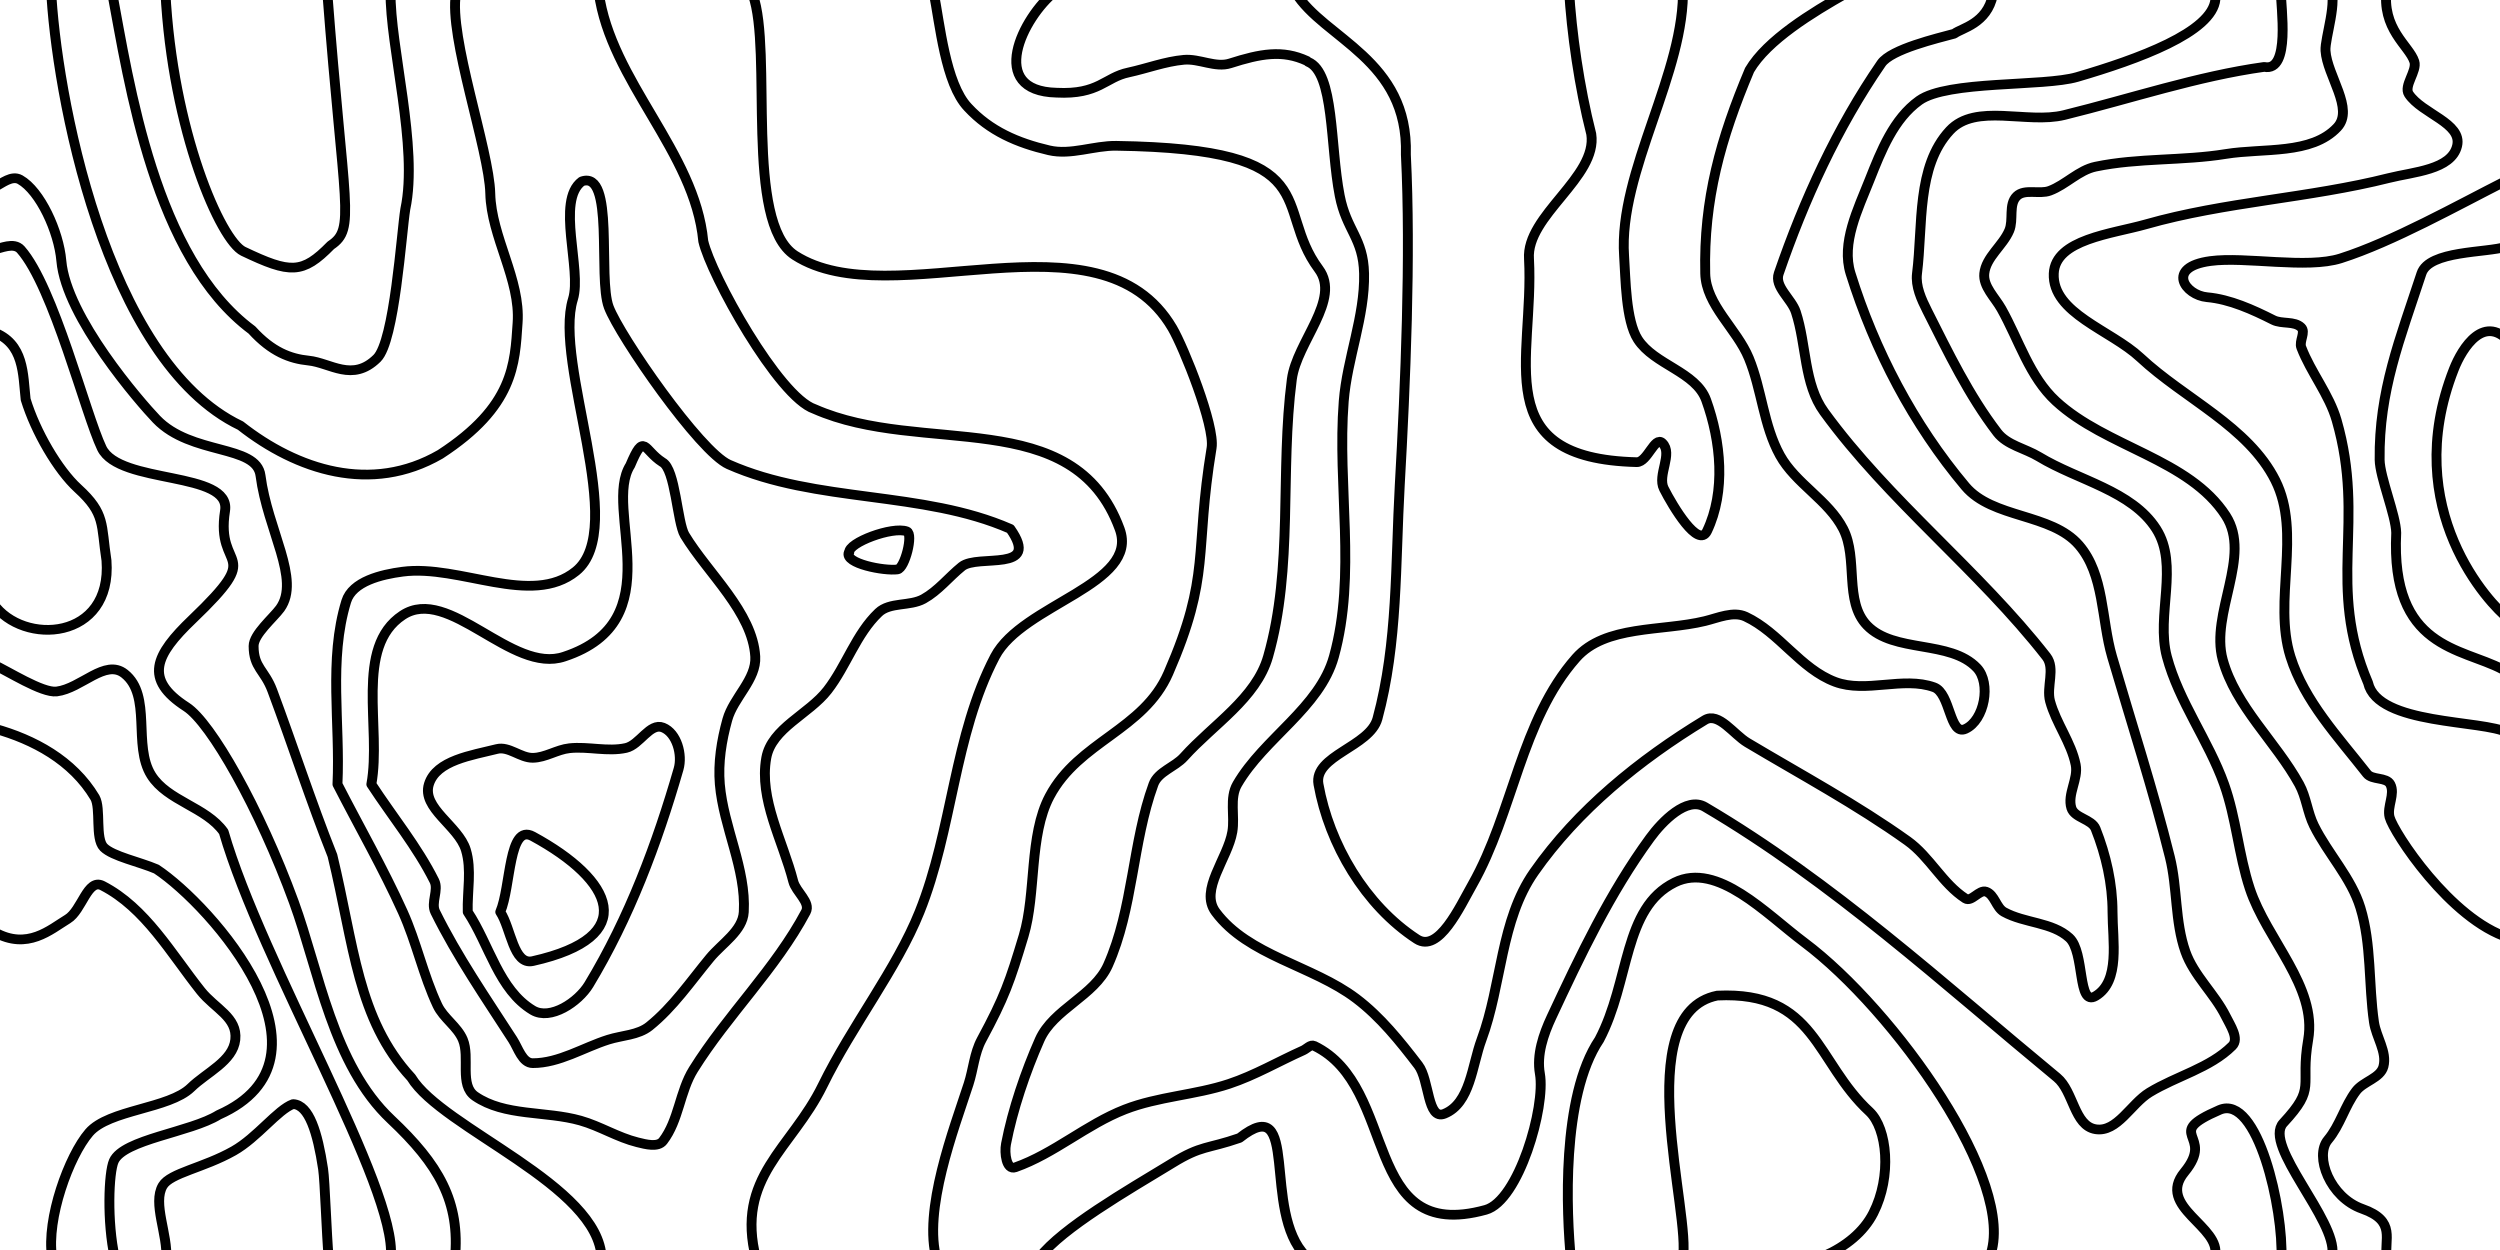
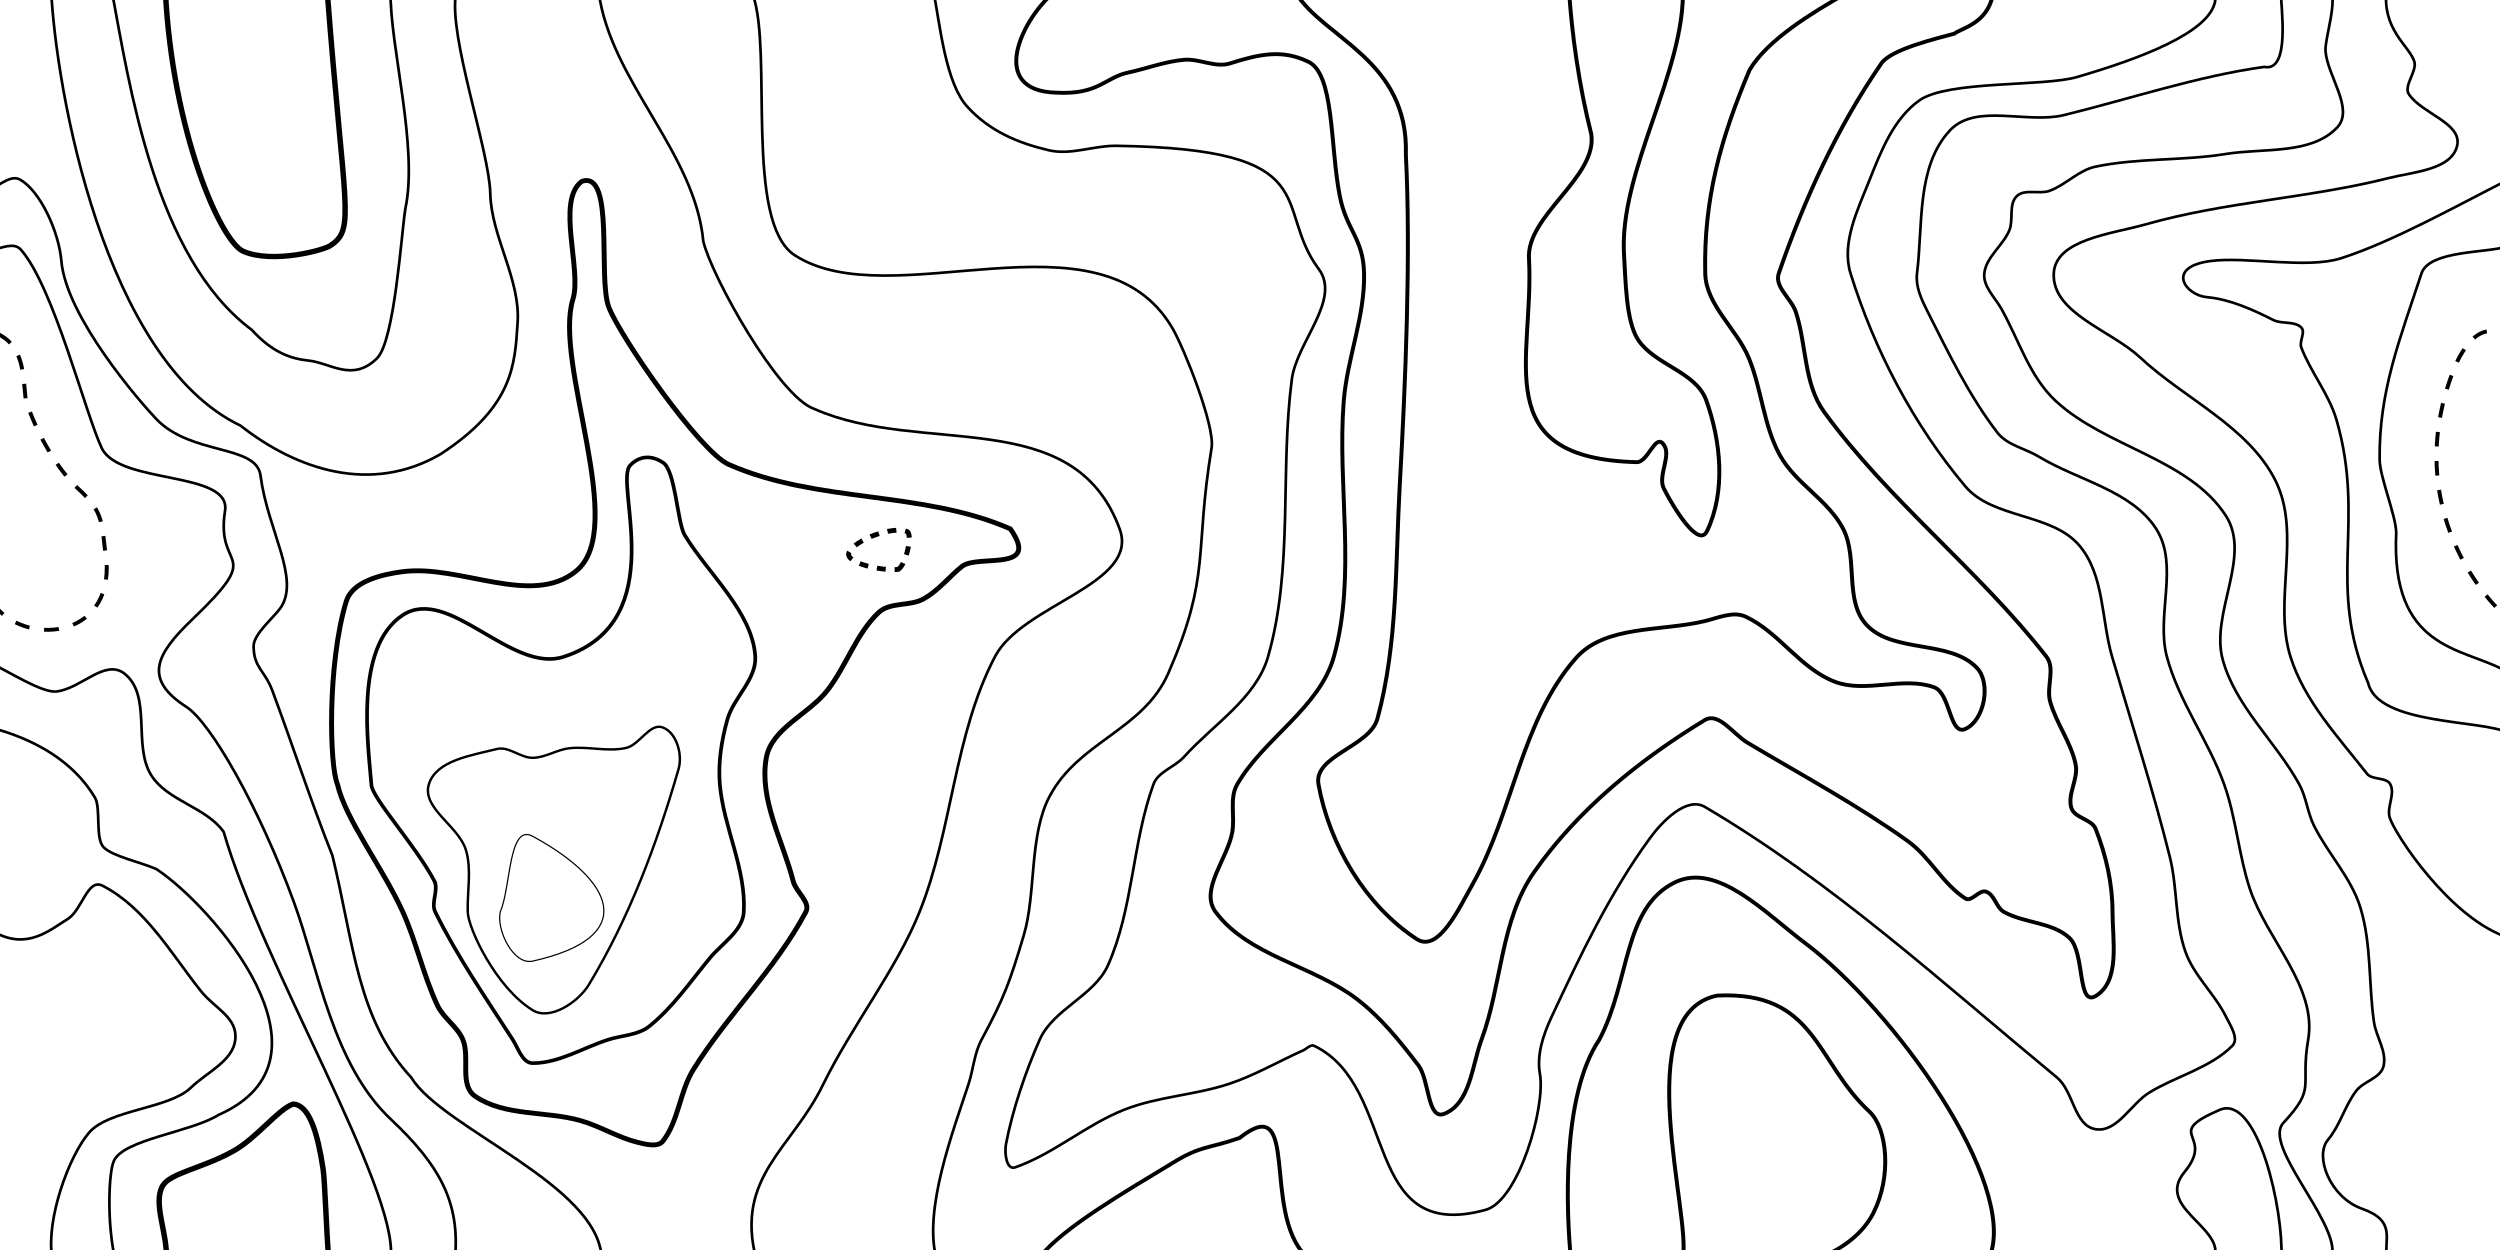
<svg xmlns="http://www.w3.org/2000/svg" viewBox="0 0 500 250" width="500" height="250">
-   <path fill="none" stroke-width="2" stroke="black" stroke-linecap="round" stroke-linejoin="round" transform="matrix(0.9898226,0,0,0.9704655,2.375574,3.635364)" d="m 337.637,-6.481 c 0.603,17.544 -13.059,37.996 -11.878,55.511 0.31,4.595 0.321,13.271 2.779,17.165 3.315,5.252 11.73,6.659 13.803,12.513 3.002,8.48 3.989,18.836 0.181,26.986 -1.74,3.723 -6.886,-5.039 -8.718,-8.718 -1.4,-2.811 1.905,-7.195 -0.315,-9.416 -1.53,-1.53 -2.996,3.958 -5.16,3.94 -30.315,-0.756 -20.714,-21.158 -21.784,-41.863 -0.639,-8.965 13.902,-16.868 12.58,-25.758 -2.426,-9.724 -3.981,-20.805 -4.509,-29.945 m 56.102,0.895 C 363.787,-1.172 354.652,4.507 351.105,10.688 345.271,24.797 341.8,37.363 342.155,52.627 c 0.151,6.511 6.38,11.396 8.814,17.437 2.616,6.491 2.952,13.878 6.285,20.031 3.148,5.812 9.813,9.256 12.778,15.163 3.059,6.093 0.134,14.919 4.812,19.879 5.46,5.789 16.781,2.941 22.205,8.764 2.906,3.12 1.544,10.789 -2.326,12.577 -3.226,1.49 -2.987,-7.354 -6.321,-8.583 -6.264,-2.308 -13.76,1.267 -19.995,-1.116 -7.015,-2.681 -11.303,-10.209 -18.083,-13.438 -2.493,-1.187 -5.553,0.242 -8.233,0.907 -8.775,2.179 -20.122,0.765 -26.038,7.603 -11.165,12.906 -12.665,31.794 -20.951,46.713 -2.57,4.628 -6.822,14.16 -11.23,11.229 -10.432,-6.936 -17.706,-19.563 -19.865,-31.903 -1.036,-5.922 10.369,-7.728 11.916,-13.537 4.147,-15.569 3.617,-32.038 4.507,-48.125 1.151,-20.809 2.262,-47.289 1.235,-68.104 0.591,-19.657 -16.57,-23.874 -22.312,-33.442 m -48.536,-0.22 c -6.611,5.381 -13.908,20.554 0.259,20.893 8.576,0.45 9.771,-3.151 14.55,-4.167 3.743,-0.826 7.381,-2.262 11.198,-2.61 3.105,-0.283 6.362,1.706 9.326,0.737 6.132,-2.004 10.596,-2.844 15.524,-0.514 M 400.269,-4.796 c -1.167,5.953 -6.345,6.839 -7.794,7.993 -3.425,0.958 -12.747,3.181 -14.738,6.128 -8.957,13.26 -15.62,28.134 -20.732,43.297 -0.922,2.735 2.574,5.191 3.458,7.939 2.182,6.783 1.584,14.794 5.72,20.596 13.062,18.323 31.217,32.546 44.898,50.412 1.871,2.443 -0.041,6.228 0.75,9.202 1.205,4.533 4.274,8.483 5.175,13.086 0.574,2.933 -1.74,6.065 -0.869,8.924 0.633,2.076 4.112,2.267 4.897,4.29 2.106,5.428 3.415,11.308 3.415,17.13 0,5.885 1.612,14.262 -3.415,17.322 -3.738,2.276 -2.122,-9.014 -5.318,-12.005 -3.461,-3.239 -9.063,-2.985 -13.19,-5.317 -1.607,-0.908 -1.885,-3.567 -3.624,-4.185 -1.386,-0.493 -2.955,2.218 -4.184,1.408 -4.632,-3.054 -7.193,-8.595 -11.676,-11.864 -10.286,-7.5 -21.499,-13.64 -32.374,-20.257 -2.781,-1.692 -5.814,-6.378 -8.582,-4.664 -13.216,8.185 -25.733,18.534 -34.519,31.358 -6.804,9.931 -6.5,23.206 -10.615,34.519 -1.938,5.328 -2.256,13.104 -7.497,15.268 -3.482,1.438 -3.011,-6.983 -5.273,-9.995 -3.728,-4.965 -7.642,-9.964 -12.559,-13.756 -8.851,-6.826 -21.819,-8.796 -28.397,-17.832 -3.311,-4.548 2.455,-10.987 3.376,-16.537 0.536,-3.232 -0.628,-6.931 0.991,-9.779 5.399,-9.496 16.659,-15.776 19.531,-26.316 4.616,-16.939 0.633,-35.128 1.985,-52.632 0.684,-8.852 4.301,-17.439 4.112,-26.315 -0.156,-7.321 -3.545,-8.841 -4.922,-16.033 -1.984,-10.365 -1.041,-25.362 -6.381,-27.583 M -3.493,188.359 c 6.645,3.784 11.24,-0.524 14.757,-2.698 2.921,-1.806 4.009,-8.474 7.049,-6.877 8.682,4.561 13.836,13.967 19.868,21.7 2.852,3.656 7.454,5.421 6.963,10.032 -0.471,4.423 -5.812,6.748 -8.967,9.884 -4.403,4.376 -16.557,4.511 -20.563,9.253 -4.089,4.841 -8.69,17.796 -7.495,25.647 M 445.243,-3.937 C 444.656,2.93 429.477,8.492 417.282,12.129 410.495,14.153 391.1,12.794 385.38,16.972 c -5.151,3.762 -7.693,10.367 -10.004,16.312 -2.382,6.125 -5.778,13.051 -3.856,19.335 4.839,15.817 12.668,31.108 23.191,43.87 5.506,6.677 17.38,5.501 22.966,12.111 5.146,6.089 4.487,15.3 6.676,22.966 3.931,13.765 8.294,27.418 11.684,41.326 1.557,6.389 0.993,13.259 3.134,19.477 1.699,4.934 5.887,8.661 8.171,13.352 0.907,1.864 2.745,4.606 1.291,6.083 -4.508,4.58 -11.265,6.2 -16.722,9.593 -3.753,2.334 -6.523,8.294 -10.884,7.574 -4.344,-0.717 -4.432,-7.823 -7.801,-10.657 -23.057,-19.4 -45.31,-40.261 -71.147,-55.767 -3.66,-2.197 -8.599,2.946 -11.083,6.418 -8.129,11.36 -14.082,24.181 -19.9,36.88 -1.655,3.612 -3.032,7.772 -2.35,11.686 1.19,6.829 -4.286,26.177 -10.959,28.056 -25.343,7.135 -17.447,-25.372 -34.655,-33.803 -0.717,-0.351 -1.479,0.604 -2.205,0.935 -5.007,2.284 -9.781,5.148 -14.995,6.91 -6.851,2.316 -14.326,2.596 -21.045,5.271 -7.792,3.102 -14.26,9.092 -22.152,11.929 -1.789,0.643 -2.215,-2.953 -1.864,-4.821 1.32,-7.028 3.955,-14.937 6.806,-21.495 2.742,-6.307 11.045,-9.038 13.798,-15.34 5.125,-11.732 4.882,-25.236 9.192,-37.291 0.935,-2.615 4.314,-3.537 6.149,-5.622 5.898,-6.703 14.599,-12.096 17.008,-20.694 5.157,-18.405 2.37,-38.182 4.799,-57.141 0.99,-7.727 10.03,-16.441 5.433,-22.73 -9.452,-12.932 2.188,-24.746 -40.901,-25.392 -4.538,-0.068 -9.168,1.979 -13.583,0.929 -6.415,-1.525 -11.968,-3.973 -16.4,-8.856 -4.566,-4.913 -5.643,-17.191 -6.951,-23.854 M -3.457,146.421 c 7.805,2.226 15.727,6.477 20.239,14.196 1.267,2.24 -0.019,8.451 1.79,10.281 1.818,1.839 7.252,2.978 10.635,4.466 11.167,7.534 38.347,39.005 12.581,50.642 -5.691,3.619 -19.247,5.033 -21.195,9.53 -1.034,2.388 -1.405,12.485 0.203,19.952 M 76.509,-5.479 c -0.127,11.396 5.661,32.038 2.988,44.812 -0.793,4.995 -2.154,27.186 -5.723,30.769 -4.973,4.992 -9.409,0.92 -13.828,0.464 -3.723,-0.384 -7.433,-1.795 -11.443,-6.304 C 28.831,49.366 23.714,13.563 20.151,-5.856 m 438.307,0.223 C 458.428,-2.398 460.496,11.163 455.1,10.043 441.584,11.959 428.241,16.555 414.686,19.962 c -7.545,1.896 -17.881,-2.555 -23.119,3.197 -6.777,7.441 -5.397,19.47 -6.623,29.46 -0.324,2.638 0.885,5.32 2.064,7.702 4.261,8.604 8.402,17.402 14.168,25.079 1.956,2.604 5.636,3.266 8.406,4.979 7.93,4.904 18.736,6.973 23.692,14.871 4.678,7.455 -0.07,17.8 2.151,26.316 2.418,9.273 8.404,17.273 11.574,26.316 2.436,6.95 2.918,14.47 5.18,21.479 3.41,10.568 13.647,20.202 11.804,31.152 -1.681,9.99 1.786,9.682 -5.03,17.176 -4.185,4.6 10.873,20.067 9.908,27.084 m -69.212,0.47 C 405.342,240.054 380.368,204.365 362.137,190.455 c -7.662,-5.846 -17.534,-16.673 -26.144,-12.343 -10.481,5.271 -9,20.34 -15.242,32.401 -7.753,11.726 -6.622,35.954 -5.74,45.211 m -53.548,-0.577 c -9.061,-9.217 -0.969,-34.398 -13.408,-24.372 -6.565,2.318 -7.666,1.471 -13.563,5.172 -9.321,5.78 -22.13,13.298 -26.859,19.442 m -20.734,0.552 C 183.981,245.738 190.353,228.926 193.31,219.638 c 0.96,-3.016 1.146,-6.327 2.625,-9.125 4.628,-8.758 5.7,-11.919 8.501,-21.42 2.575,-8.736 1.046,-20.655 5.246,-28.736 5.9,-11.351 18.972,-13.622 23.996,-25.387 8.663,-20.284 5.207,-24.629 8.732,-46.402 0.736,-4.548 -5.624,-20.703 -7.922,-24.696 -14.692,-25.531 -56.691,-2.157 -76.267,-14.989 -10.355,-6.788 -4.406,-42.044 -8.509,-53.726 M -3.811,133.167 C -0.867,134.505 6.112,139.121 9.041,138.761 c 4.993,-0.614 9.815,-6.832 13.725,-3.666 5.598,4.532 1.622,14.787 5.392,20.924 3.267,5.318 11.085,6.546 14.637,11.678 7.666,27.108 35.067,73.347 33.773,87.671 M 89.73,-5.04 c -1.529,8.772 6.733,32.26 6.933,41.162 0.202,8.978 6.16,17.744 5.52,26.702 -0.56,8.434 -0.74,17.19 -15.618,27.055 C 72.598,98.13 57.608,93.118 46.196,83.97 18.74,70.598 8.85,15.019 7.895,-6.372 M 337.589,255.632 c 1.91,-8.61 -11.015,-50.51 6.995,-54.201 20.004,-0.972 19.815,13.637 30.777,23.942 3.556,3.451 4.544,13.277 0.757,20.879 -1.949,3.914 -5.582,6.883 -9.908,8.832 m 113.654,0.613 c -0.62,-3.996 2.061,-7.801 -4.96,-10.32 -6.52,-2.339 -9.705,-10.853 -6.925,-14.227 2.447,-2.972 3.389,-6.963 5.683,-10.054 1.487,-2.004 4.911,-2.633 5.527,-5.052 0.769,-3.017 -1.473,-6.06 -1.911,-9.142 -1.114,-7.832 -0.471,-15.996 -2.741,-23.575 -1.851,-6.181 -6.568,-11.125 -9.388,-16.928 -1.314,-2.704 -1.548,-5.867 -2.974,-8.513 -4.742,-8.796 -12.874,-16.033 -15.46,-25.685 -2.559,-9.553 5.918,-21.304 0.631,-29.662 -7.423,-11.735 -24.209,-14.09 -34.326,-23.601 -5.34,-5.021 -7.485,-12.608 -11.019,-19.029 -1.297,-2.356 -3.727,-4.61 -3.464,-7.286 0.332,-3.386 3.754,-5.725 5.049,-8.872 0.916,-2.227 -0.194,-5.362 1.509,-7.065 1.597,-1.596 4.571,-0.317 6.68,-1.123 3.271,-1.25 5.831,-4.237 9.256,-4.966 8.621,-1.836 17.619,-1.169 26.315,-2.611 7.619,-1.263 17.287,0.204 22.511,-5.484 3.5,-3.81 -2.06,-10.638 -2.374,-15.802 -0.157,-2.578 2.629,-10.591 0.812,-13.063 m -349.723,1 c 2.417,18.361 19.426,32.889 21.13,51.33 1.532,6.92 15.182,32.081 22.452,34.572 C 183.96,90.375 214.506,79.359 223.831,105.254 c 4.114,11.424 -19.652,15.509 -25.187,26.316 -8.327,16.257 -8.556,35.637 -15.249,52.632 -4.653,11.815 -13.611,23.33 -19.579,35.758 -6.268,13.052 -17.718,18.853 -13.424,35.786 M 479.863,-6.177 C 478.708,2.271 484.4,5.632 485.431,8.933 486.036,10.874 483.217,13.948 484.32,15.656 c 2.612,4.045 10.847,5.965 9.755,10.655 -1.156,4.964 -8.843,5.361 -13.779,6.63 -16.154,4.154 -33.103,4.887 -49.12,9.543 -6.782,1.971 -18.31,3.086 -18.602,10.143 -0.338,8.19 11.531,11.655 17.468,17.307 8.991,8.56 21.824,14.185 27.309,25.322 5.367,10.899 -0.51,24.702 3.047,36.318 2.796,9.132 9.647,16.545 15.459,24.124 1.056,1.377 3.932,0.647 4.721,2.192 1.025,2.008 -0.706,4.578 -0.149,6.763 0.791,3.105 12.285,21.143 24.142,24.88 M -3.762,120.658 c 6.041,8.746 24.083,7.613 22.878,-8.89 C 17.991,104.321 18.959,102.14 13.339,96.902 9.278,93.117 4.771,85.211 2.784,78.569 c -0.567,-5.107 -0.233,-11.599 -6.632,-13.917 m 0.413,-29.892 c 1.439,-0.699 3.403,-2.461 5.097,-1.487 4.05,2.33 7.824,10.679 8.334,16.749 0.975,11.607 15.967,29.165 19.212,32.616 7.055,7.503 20.215,5.176 21.03,11.624 1.429,11.313 8.175,21.377 3.971,27.379 -1.415,1.972 -5.367,5.322 -5.367,7.749 0,4.489 2.232,4.954 3.776,9.169 4.122,11.254 7.791,22.861 12.151,34.025 4.373,18.37 5.017,33.687 15.931,45.736 6.225,10.484 38.013,22.18 38.469,37.309 M 504.345,147.276 c -5.052,-2.745 -26.288,-1.5 -28.263,-10.301 -8.464,-20.166 -0.413,-33.049 -6.349,-54.098 -1.505,-5.336 -5.199,-9.828 -7.143,-15.02 -0.482,-1.289 0.948,-3.155 -0.025,-4.128 -1.375,-1.375 -3.902,-0.638 -5.631,-1.528 -4.116,-2.119 -8.763,-4.281 -13.373,-4.696 -4.449,-0.401 -8.432,-6.199 0.655,-7.453 7.093,-0.979 19.523,1.662 26.332,-0.553 10.499,-3.416 23.644,-10.941 33.457,-16.002 M 65.787,157.882 c 4.397,8.759 9.218,17.317 13.19,26.277 2.774,6.258 4.148,13.085 7.014,19.302 1.217,2.64 4.038,4.359 5.133,7.052 1.496,3.68 -0.777,9.375 2.474,11.657 5.969,4.189 14.287,2.996 21.292,5.024 3.957,1.146 7.525,3.469 11.52,4.475 1.67,0.42 4.124,1.1 5.16,-0.276 3.201,-4.252 3.367,-10.196 6.143,-14.737 6.887,-11.266 16.61,-20.746 22.707,-32.458 1.044,-2.005 -1.983,-4.098 -2.534,-6.29 -2.117,-8.423 -6.954,-16.923 -5.451,-25.477 1.075,-6.12 8.623,-8.988 12.376,-13.94 3.833,-5.057 5.76,-11.582 10.316,-15.999 2.273,-2.204 6.317,-1.248 9.075,-2.803 2.972,-1.676 5.118,-4.516 7.753,-6.685 3.214,-2.645 16.066,1.368 9.79,-7.754 -17.785,-7.939 -39.147,-5.265 -56.9,-13.275 -5.858,-2.643 -22.013,-26.41 -24.24,-32.438 -2.259,-6.113 1.282,-28.301 -5.452,-25.899 -5.249,3.972 0.049,18.227 -1.781,24.25 -4.039,13.295 11.316,47.234 0.602,56.082 -9.005,7.436 -23.461,-1.449 -35.036,0.102 -4.267,0.572 -10.139,1.992 -11.377,6.116 -3.616,12.047 -1.183,25.129 -1.774,37.694 M 504.02,47.086 c -4.021,1.329 -15.6,0.736 -17.151,5.533 -4.331,13.484 -8.618,24.223 -8.447,38.384 0.044,3.618 3.288,11.441 3.349,15.059 -1.134,23.937 13.165,23.635 21.488,28.137 M 72.631,157.882 c 4.241,6.633 9.255,12.83 12.723,19.898 0.943,1.921 -0.742,4.492 0.191,6.418 4.448,9.187 10.2,17.689 15.656,26.315 1.125,1.779 1.946,4.844 4.051,4.844 5.336,0 10.179,-3.204 15.256,-4.844 2.773,-0.896 6.041,-0.916 8.295,-2.764 4.809,-3.942 8.33,-9.241 12.245,-14.072 2.453,-3.027 6.621,-5.589 6.838,-9.479 0.497,-8.905 -4.095,-17.428 -4.84,-26.316 -0.373,-4.453 0.344,-9.009 1.517,-13.321 1.24,-4.557 5.918,-8.281 5.643,-12.995 -0.534,-9.147 -9.575,-17.149 -14.252,-25.028 -1.533,-2.582 -1.86,-13.623 -4.513,-15.03 -3.852,-2.503 -3.601,-6.345 -6.493,0.642 -5.63,9.033 8.599,32.032 -13.316,39.416 -10.628,3.725 -23.359,-14.818 -32.695,-8.519 -9.782,6.6 -4.203,23.223 -6.305,34.835 m 96.474,-47.771 c -0.905,2.284 7.145,3.857 9.837,3.493 1.464,-0.198 3.27,-7.315 1.888,-7.836 -2.912,-1.097 -11.912,2.336 -11.636,4.344 M 505.117,67.263 c -5.443,-6.835 -10.014,0.697 -11.704,5.091 -11.129,28.947 7.491,48.604 10.954,51.345 M 92.111,184.195 c 4.379,6.753 6.272,16.059 13.138,20.258 3.558,2.176 9.216,-1.697 11.342,-5.285 8.154,-13.761 13.768,-29.042 18.119,-44.435 0.825,-2.92 -0.335,-7.398 -3.145,-8.544 -2.649,-1.081 -4.688,3.58 -7.479,4.21 -3.71,0.837 -7.628,-0.356 -11.409,0.052 -2.548,0.275 -4.866,1.951 -7.428,1.98 -2.495,0.028 -4.847,-2.441 -7.262,-1.814 -5.011,1.301 -12.237,2.304 -13.73,7.262 -1.484,4.93 6,8.585 7.473,13.519 1.22,4.089 0.254,8.531 0.381,12.797 m 6.569,0 c 2.19,3.376 2.646,11.026 6.569,10.129 21.872,-5.002 16.239,-16.714 0,-25.715 -4.931,-2.733 -4.379,10.391 -6.569,15.586 M -3.569,47.654 c 1.256,-0.166 3.958,-1.596 5.371,0.034 6.642,7.659 13.082,33.926 16.358,40.916 3.555,7.586 26.206,4.61 24.911,12.929 -1.994,12.812 8.393,7.725 -6.609,22.366 -7.51,7.329 -9.875,12.335 -1.202,18.039 4.973,3.27 14.769,20.845 21.717,40.212 5.093,14.194 7.852,33.495 19.633,44.815 9.575,9.201 14.056,16.916 12.901,28.806 m 355.628,-0.632 c 1.451,-6.116 -11.987,-10.12 -6.154,-17.333 6.383,-7.892 -4.697,-7.615 7.088,-12.813 7.699,-3.396 12.992,20.652 12.492,30.714 M 63.716,-5.484 C 67.09,39.367 69.494,43.363 64.444,46.808 58.724,52.773 56.25,52.665 46.759,48.048 42.233,45.847 32.436,23.37 31.01,-5.588 M 64.023,255.678 c -0.456,-5.221 -0.768,-16.006 -1.142,-18.526 -1.11,-7.485 -2.817,-13.209 -6.063,-13.362 -3.099,1.122 -7.237,6.896 -12.002,9.646 -6.086,3.513 -12.793,4.541 -14.325,7.156 -2.122,3.623 1.082,10.134 0.692,15.098" />
+   <g transform="matrix(0.9898226,0,0,0.9704655,2.375574,3.635364)" stroke="#000000" fill="none">
+     <g stroke-width="1.1">
+       <path d="m 64.023,255.678 c -0.456,-5.221 -0.768,-16.006 -1.142,-18.526 -1.11,-7.485 -2.817,-13.209 -6.063,-13.362 -3.099,1.122 -7.237,6.896 -12.002,9.646 -6.086,3.513 -12.793,4.541 -14.325,7.156 -2.122,3.623 1.082,10.134 0.692,15.098" />
+       <path d="M 63.716,-5.484 C 67.09,39.367 69.494,43.363 64.444,46.808 63.283,47.774 52.717,50.688 46.759,48.048 42.16,46.01 32.436,23.37 31.01,-5.588" />
+     </g>
+     <g stroke-width="0.55">
+       <path d="m 445.139,255.139 c 1.451,-6.116 -11.987,-10.12 -6.154,-17.333 6.383,-7.892 -4.697,-7.615 7.088,-12.813 7.699,-3.396 12.992,20.652 12.492,30.714" />
+       <path d="m -3.569,47.654 c 1.256,-0.166 3.958,-1.596 5.371,0.034 6.642,7.659 13.082,33.926 16.358,40.916 3.555,7.586 26.206,4.61 24.911,12.929 -1.994,12.812 8.393,7.725 -6.609,22.366 -7.51,7.329 -9.875,12.335 -1.202,18.039 4.973,3.27 14.769,20.845 21.717,40.212 5.093,14.194 7.852,33.495 19.633,44.815 9.575,9.201 14.056,16.916 12.901,28.806" />
+       <path d="m 504.02,47.086 c -4.021,1.329 -15.6,0.736 -17.151,5.533 -4.331,13.484 -8.618,24.223 -8.447,38.384 0.044,3.618 3.288,11.441 3.349,15.059 -1.134,23.937 13.165,23.635 21.488,28.137" />
+       <path d="m 504.345,147.276 c -5.052,-2.745 -26.288,-1.5 -28.263,-10.301 -8.464,-20.166 -0.413,-33.049 -6.349,-54.098 -1.505,-5.336 -5.199,-9.828 -7.143,-15.02 -0.482,-1.289 0.948,-3.155 -0.025,-4.128 -1.375,-1.375 -3.902,-0.638 -5.631,-1.528 -4.116,-2.119 -8.763,-4.281 -13.373,-4.696 -4.449,-0.401 -8.432,-6.199 0.655,-7.453 7.093,-0.979 19.523,1.662 26.332,-0.553 10.499,-3.416 23.644,-10.941 33.457,-16.002" />
+       <path d="m -3.434,34.76 c 1.439,-0.699 3.403,-2.461 5.097,-1.487 4.05,2.33 7.824,10.679 8.334,16.749 0.975,11.607 15.967,29.165 19.212,32.616 7.055,7.503 20.215,5.176 21.03,11.624 1.429,11.313 8.175,21.377 3.971,27.379 -1.415,1.972 -5.367,5.322 -5.367,7.749 0,4.489 2.232,4.954 3.776,9.169 4.122,11.254 7.791,22.861 12.151,34.025 4.373,18.37 5.017,33.687 15.931,45.736 6.225,10.484 38.013,22.18 38.469,37.309" />
+       <path d="M 479.863,-6.177 C 478.708,2.271 484.4,5.632 485.431,8.933 486.036,10.874 483.217,13.948 484.32,15.656 c 2.612,4.045 10.847,5.965 9.755,10.655 -1.156,4.964 -8.843,5.361 -13.779,6.63 -16.154,4.154 -33.103,4.887 -49.12,9.543 -6.782,1.971 -18.31,3.086 -18.602,10.143 -0.338,8.19 11.531,11.655 17.468,17.307 8.991,8.56 21.824,14.185 27.309,25.322 5.367,10.899 -0.51,24.702 3.047,36.318 2.796,9.132 9.647,16.545 15.459,24.124 1.056,1.377 3.932,0.647 4.721,2.192 1.025,2.008 -0.706,4.578 -0.149,6.763 0.791,3.105 12.285,21.143 24.142,24.88" />
+       <path d="m 118.574,-5.363 c 2.417,18.361 19.426,32.889 21.13,51.33 1.532,6.92 15.182,32.081 22.452,34.572 C 183.96,90.375 214.506,79.359 223.831,105.254 c 4.114,11.424 -19.652,15.509 -25.187,26.316 -8.327,16.257 -8.556,35.637 -15.249,52.632 -4.653,11.815 -13.611,23.33 -19.579,35.758 -6.268,13.052 -17.718,18.853 -13.424,35.786" />
+       <path d="m 479.865,255.697 c -0.62,-3.996 2.061,-7.801 -4.96,-10.32 -6.52,-2.339 -9.705,-10.853 -6.925,-14.227 2.447,-2.972 3.389,-6.963 5.683,-10.054 1.487,-2.004 4.911,-2.633 5.527,-5.052 0.769,-3.017 -1.473,-6.06 -1.911,-9.142 -1.114,-7.832 -0.471,-15.996 -2.741,-23.575 -1.851,-6.181 -6.568,-11.125 -9.388,-16.928 -1.314,-2.704 -1.548,-5.867 -2.974,-8.513 -4.742,-8.796 -12.874,-16.033 -15.46,-25.685 -2.559,-9.553 5.918,-21.304 0.631,-29.662 -7.423,-11.735 -24.209,-14.09 -34.326,-23.601 -5.34,-5.021 -7.485,-12.608 -11.019,-19.029 -1.297,-2.356 -3.727,-4.61 -3.464,-7.286 0.332,-3.386 3.754,-5.725 5.049,-8.872 0.916,-2.227 -0.194,-5.362 1.509,-7.065 1.597,-1.596 4.571,-0.317 6.68,-1.123 3.271,-1.25 5.831,-4.237 9.256,-4.966 8.621,-1.836 17.619,-1.169 26.315,-2.611 7.619,-1.263 17.287,0.204 22.511,-5.484 3.5,-3.81 -2.06,-10.638 -2.374,-15.802 -0.157,-2.578 2.629,-10.591 0.812,-13.063" />
+       <path d="m 89.73,-5.04 c -1.529,8.772 6.733,32.26 6.933,41.162 0.202,8.978 6.16,17.744 5.52,26.702 -0.56,8.434 -0.74,17.19 -15.618,27.055 C 72.598,98.13 57.608,93.118 46.196,83.97 18.74,70.598 8.85,15.019 7.895,-6.372" />
+       <path d="M -3.811,133.167 C -0.867,134.505 6.112,139.121 9.041,138.761 c 4.993,-0.614 9.815,-6.832 13.725,-3.666 5.598,4.532 1.622,14.787 5.392,20.924 3.267,5.318 11.085,6.546 14.637,11.678 7.666,27.108 35.067,73.347 33.773,87.671" />
+       <path d="M 186.899,255.941 C 183.981,245.738 190.353,228.926 193.31,219.638 c 0.96,-3.016 1.146,-6.327 2.625,-9.125 4.628,-8.758 5.7,-11.919 8.501,-21.42 2.575,-8.736 1.046,-20.655 5.246,-28.736 5.9,-11.351 18.972,-13.622 23.996,-25.387 8.663,-20.284 5.207,-24.629 8.732,-46.402 0.736,-4.548 -5.624,-20.703 -7.922,-24.696 -14.692,-25.531 -56.691,-2.157 -76.267,-14.989 -10.355,-6.788 -4.406,-42.044 -8.509,-53.726" />
+       <path d="M 458.458,-5.633 C 458.428,-2.398 460.496,11.163 455.1,10.043 441.584,11.959 428.241,16.555 414.686,19.962 c -7.545,1.896 -17.881,-2.555 -23.119,3.197 -6.777,7.441 -5.397,19.47 -6.623,29.46 -0.324,2.638 0.885,5.32 2.064,7.702 4.261,8.604 8.402,17.402 14.168,25.079 1.956,2.604 5.636,3.266 8.406,4.979 7.93,4.904 18.736,6.973 23.692,14.871 4.678,7.455 -0.07,17.8 2.151,26.316 2.418,9.273 8.404,17.273 11.574,26.316 2.436,6.95 2.918,14.47 5.18,21.479 3.41,10.568 13.647,20.202 11.804,31.152 -1.681,9.99 1.786,9.682 -5.03,17.176 -4.185,4.6 10.873,20.067 9.908,27.084" />
+       <path d="m 76.509,-5.479 c -0.127,11.396 5.661,32.038 2.988,44.812 -0.793,4.995 -2.154,27.186 -5.723,30.769 -4.973,4.992 -9.409,0.92 -13.828,0.464 -3.723,-0.384 -7.433,-1.795 -11.443,-6.304 C 28.831,49.366 23.714,13.563 20.151,-5.856" />
+       <path d="m -3.457,146.421 c 7.805,2.226 15.727,6.477 20.239,14.196 1.267,2.24 -0.019,8.451 1.79,10.281 1.818,1.839 7.252,2.978 10.635,4.466 11.167,7.534 38.347,39.005 12.581,50.642 -5.691,3.619 -19.247,5.033 -21.195,9.53 -1.034,2.388 -1.405,12.485 0.203,19.952" />
+       <path d="M 445.243,-3.937 C 444.656,2.93 429.477,8.492 417.282,12.129 410.495,14.153 391.1,12.794 385.38,16.972 c -5.151,3.762 -7.693,10.367 -10.004,16.312 -2.382,6.125 -5.778,13.051 -3.856,19.335 4.839,15.817 12.668,31.108 23.191,43.87 5.506,6.677 17.38,5.501 22.966,12.111 5.146,6.089 4.487,15.3 6.676,22.966 3.931,13.765 8.294,27.418 11.684,41.326 1.557,6.389 0.993,13.259 3.134,19.477 1.699,4.934 5.887,8.661 8.171,13.352 0.907,1.864 2.745,4.606 1.291,6.083 -4.508,4.58 -11.265,6.2 -16.722,9.593 -3.753,2.334 -6.523,8.294 -10.884,7.574 -4.344,-0.717 -4.432,-7.823 -7.801,-10.657 -23.057,-19.4 -45.31,-40.261 -71.147,-55.767 -3.66,-2.197 -8.599,2.946 -11.083,6.418 -8.129,11.36 -14.082,24.181 -19.9,36.88 -1.655,3.612 -3.032,7.772 -2.35,11.686 1.19,6.829 -4.286,26.177 -10.959,28.056 -25.343,7.135 -17.447,-25.372 -34.655,-33.803 -0.717,-0.351 -1.479,0.604 -2.205,0.935 -5.007,2.284 -9.781,5.148 -14.995,6.91 -6.851,2.316 -14.326,2.596 -21.045,5.271 -7.792,3.102 -14.26,9.092 -22.152,11.929 -1.789,0.643 -2.215,-2.953 -1.864,-4.821 1.32,-7.028 3.955,-14.937 6.806,-21.495 2.742,-6.307 11.045,-9.038 13.798,-15.34 5.125,-11.732 4.882,-25.236 9.192,-37.291 0.935,-2.615 4.314,-3.537 6.149,-5.622 5.898,-6.703 14.599,-12.096 17.008,-20.694 5.157,-18.405 2.37,-38.182 4.799,-57.141 0.99,-7.727 10.03,-16.441 5.433,-22.73 -9.452,-12.932 2.188,-24.746 -40.901,-25.392 -4.538,-0.068 -9.168,1.979 -13.583,0.929 -6.415,-1.525 -11.968,-3.973 -16.4,-8.856 -4.566,-4.913 -5.643,-17.191 -6.951,-23.854" />
+       <path d="m -3.493,188.359 c 6.645,3.784 11.24,-0.524 14.757,-2.698 2.921,-1.806 4.009,-8.474 7.049,-6.877 8.682,4.561 13.836,13.967 19.868,21.7 2.852,3.656 7.454,5.421 6.963,10.032 -0.471,4.423 -5.812,6.748 -8.967,9.884 -4.403,4.376 -16.557,4.511 -20.563,9.253 -4.089,4.841 -8.69,17.796 -7.495,25.647" />
+     </g>
+     <g>
+       <path stroke-dasharray="1.8" d="m 178.942,113.604 c 1.464,-0.198 3.27,-7.315 1.888,-7.836 -2.912,-1.097 -10.3,1.596 -11.681,4.344 -0.949,2.284 7.101,3.857 9.793,3.493 z" />
+       <path stroke-width="0.25" d="m 105.249,194.324 c 21.872,-5.002 16.239,-16.714 0,-25.715 -4.931,-2.733 -4.379,10.391 -6.569,15.586 -0.83,3.667 2.646,11.026 6.569,10.129 z" />
+       <path stroke-width="0.5" d="m 105.249,204.453 c 3.535,2.214 9.216,-1.697 11.342,-5.285 8.154,-13.761 13.768,-29.042 18.119,-44.435 0.825,-2.92 -0.335,-7.398 -3.145,-8.544 -2.649,-1.081 -4.688,3.58 -7.479,4.21 -3.71,0.837 -7.628,-0.356 -11.409,0.052 -2.548,0.275 -4.866,1.951 -7.428,1.98 -2.495,0.028 -4.847,-2.441 -7.262,-1.814 -5.011,1.301 -12.237,2.304 -13.73,7.262 -1.484,4.93 6,8.585 7.473,13.519 1.22,4.089 0.254,8.531 0.381,12.797 0.069,3.334 5.669,15.581 13.138,20.258 z" />
+       <path stroke-width="0.75" d="m 85.354,177.78 c 0.943,1.921 -0.742,4.492 0.191,6.418 4.448,9.187 10.2,17.689 15.656,26.315 1.125,1.779 1.946,4.844 4.051,4.844 5.336,0 10.179,-3.204 15.256,-4.844 2.773,-0.896 6.041,-0.916 8.295,-2.764 4.809,-3.942 8.33,-9.241 12.245,-14.072 2.453,-3.027 6.621,-5.589 6.838,-9.479 0.497,-8.905 -4.095,-17.428 -4.84,-26.316 -0.373,-4.453 0.344,-9.009 1.517,-13.321 1.24,-4.557 5.918,-8.281 5.643,-12.995 -0.534,-9.147 -9.575,-17.149 -14.252,-25.028 -1.533,-2.582 -1.86,-13.623 -4.513,-15.03 -3.852,-2.503 -6.336,0.484 -6.493,0.642 -3.436,3.482 8.599,32.032 -13.316,39.416 -10.628,3.725 -23.359,-14.818 -32.695,-8.519 -9.782,6.6 -6.938,26.652 -6.305,34.835 -0.041,2.64 8.8,12.406 12.723,19.898 z" />
+       <path stroke-width="1" d="m 78.977,184.159 c 2.774,6.258 4.148,13.085 7.014,19.302 1.217,2.64 4.038,4.359 5.133,7.052 1.496,3.68 -0.777,9.375 2.474,11.657 5.969,4.189 14.287,2.996 21.292,5.024 3.957,1.146 7.525,3.469 11.52,4.475 1.67,0.42 4.124,1.1 5.16,-0.276 3.201,-4.252 3.367,-10.196 6.143,-14.737 6.887,-11.266 16.61,-20.746 22.707,-32.458 1.044,-2.005 -1.983,-4.098 -2.534,-6.29 -2.117,-8.423 -6.954,-16.923 -5.451,-25.477 1.075,-6.12 8.623,-8.988 12.376,-13.94 3.833,-5.057 5.76,-11.582 10.316,-15.999 2.273,-2.204 6.317,-1.248 9.075,-2.803 2.972,-1.676 5.118,-4.516 7.753,-6.685 3.214,-2.645 16.066,1.368 9.79,-7.754 -17.785,-7.939 -39.147,-5.265 -56.9,-13.275 -5.858,-2.643 -22.013,-26.41 -24.24,-32.438 -2.259,-6.113 1.282,-28.301 -5.452,-25.899 -5.249,3.972 0.049,18.227 -1.781,24.25 -4.039,13.295 11.316,47.234 0.602,56.082 -9.005,7.436 -23.461,-1.449 -35.036,0.102 -4.267,0.572 -10.139,1.992 -11.377,6.116 -3.856,13.011 -3.381,33.971 -1.774,37.694 1.605,7.248 9.218,17.317 13.19,26.277 z" />
+     </g>
+     <g stroke-width="0.8">
+       <g stroke-dasharray="3">
+         <path d="m 505.117,67.263 c -5.443,-6.835 -10.014,0.697 -11.704,5.091 -11.129,28.947 7.491,48.604 10.954,51.345" />
+         <path d="m -3.762,120.658 c 6.041,8.746 24.083,7.613 22.878,-8.89 C 17.991,104.321 18.959,102.14 13.339,96.902 9.278,93.117 4.771,85.211 2.784,78.569 c -0.567,-5.107 -0.233,-11.599 -6.632,-13.917" />
+       </g>
+       <path d="m 337.589,255.632 c 1.91,-8.61 -11.015,-50.51 6.995,-54.201 20.004,-0.972 19.815,13.637 30.777,23.942 3.556,3.451 4.544,13.277 0.757,20.879 -1.949,3.914 -5.582,6.883 -9.908,8.832" />
+       <path d="m 261.463,255.147 c -9.061,-9.217 -0.969,-34.398 -13.408,-24.372 -6.565,2.318 -7.666,1.471 -13.563,5.172 -9.321,5.78 -22.13,13.298 -26.859,19.442" />
+       <path d="M 399.649,255.244 C 405.342,240.054 380.368,204.365 362.137,190.455 c -7.662,-5.846 -17.534,-16.673 -26.144,-12.343 -10.481,5.271 -9,20.34 -15.242,32.401 -7.753,11.726 -6.622,35.954 -5.74,45.211" />
+       <path d="m 210.817,-5.538 c -6.611,5.381 -13.908,20.554 0.259,20.893 8.576,0.45 9.771,-3.151 14.55,-4.167 3.743,-0.826 7.381,-2.262 11.198,-2.61 3.105,-0.283 6.362,1.706 9.326,0.737 6.132,-2.004 10.596,-2.844 15.646,-0.411 5.462,2.324 4.519,17.32 6.503,27.686 1.377,7.192 4.766,8.712 4.922,16.033 0.189,8.876 -3.428,17.463 -4.112,26.315 -1.352,17.504 2.631,35.693 -1.985,52.632 -2.872,10.54 -14.132,16.82 -19.531,26.316 -1.619,2.848 -0.455,6.547 -0.991,9.779 -0.921,5.55 -6.687,11.989 -3.376,16.537 6.578,9.036 19.546,11.006 28.397,17.832 4.917,3.792 8.831,8.791 12.559,13.756 2.262,3.012 1.791,11.433 5.273,9.995 5.241,-2.164 5.559,-9.94 7.497,-15.268 4.115,-11.313 3.811,-24.588 10.615,-34.519 8.786,-12.824 21.303,-23.173 34.519,-31.358 2.768,-1.714 5.801,2.972 8.582,4.664 10.875,6.617 22.088,12.757 32.374,20.257 4.483,3.269 7.044,8.81 11.676,11.864 1.229,0.81 2.798,-1.901 4.184,-1.408 1.739,0.618 2.017,3.277 3.624,4.185 4.127,2.332 9.729,2.078 13.19,5.317 3.196,2.991 1.58,14.281 5.318,12.005 5.027,-3.06 3.415,-11.437 3.415,-17.322 0,-5.822 -1.309,-11.702 -3.415,-17.13 -0.785,-2.023 -4.264,-2.214 -4.897,-4.29 -0.871,-2.859 1.443,-5.991 0.869,-8.924 -0.901,-4.603 -3.97,-8.553 -5.175,-13.086 -0.791,-2.974 1.121,-6.759 -0.75,-9.202 C 397.4,113.703 379.245,99.48 366.183,81.157 c -4.136,-5.802 -3.538,-13.813 -5.72,-20.596 -0.884,-2.748 -4.38,-5.204 -3.458,-7.939 5.112,-15.163 11.775,-30.037 20.732,-43.297 1.991,-2.947 11.313,-5.17 14.738,-6.128 1.449,-1.154 6.626,-2.041 7.794,-7.993" />
+       <path d="M 370.718,-5.172 C 363.787,-1.172 354.652,4.507 351.105,10.688 345.271,24.797 341.8,37.363 342.155,52.627 c 0.151,6.511 6.38,11.396 8.814,17.437 2.616,6.491 2.952,13.878 6.285,20.031 3.148,5.812 9.813,9.256 12.778,15.163 3.059,6.093 0.134,14.919 4.812,19.879 5.46,5.789 16.781,2.941 22.205,8.764 2.906,3.12 1.544,10.789 -2.326,12.577 -3.226,1.49 -2.987,-7.354 -6.321,-8.583 -6.264,-2.308 -13.76,1.267 -19.995,-1.116 -7.015,-2.681 -11.303,-10.209 -18.083,-13.438 -2.493,-1.187 -5.553,0.242 -8.233,0.907 -8.775,2.179 -20.122,0.765 -26.038,7.603 -11.165,12.906 -12.665,31.794 -20.951,46.713 -2.57,4.628 -6.822,14.16 -11.23,11.229 -10.432,-6.936 -17.706,-19.563 -19.865,-31.903 -1.036,-5.922 10.369,-7.728 11.916,-13.537 4.147,-15.569 3.617,-32.038 4.507,-48.125 1.151,-20.809 2.262,-47.289 1.235,-68.104 0.591,-19.657 -16.57,-23.874 -22.312,-33.442" />
+       <path d="m 337.637,-6.481 c 0.603,17.544 -13.059,37.996 -11.878,55.511 0.31,4.595 0.321,13.271 2.779,17.165 3.315,5.252 11.73,6.659 13.803,12.513 3.002,8.48 3.989,18.836 0.181,26.986 -1.74,3.723 -6.886,-5.039 -8.718,-8.718 -1.4,-2.811 1.905,-7.195 -0.315,-9.416 -1.53,-1.53 -2.996,3.958 -5.16,3.94 -30.315,-0.756 -20.714,-21.158 -21.784,-41.863 -0.639,-8.965 13.902,-16.868 12.58,-25.758 -2.426,-9.724 -3.981,-20.805 -4.509,-29.945" />
+     </g>
+   </g>
</svg>
